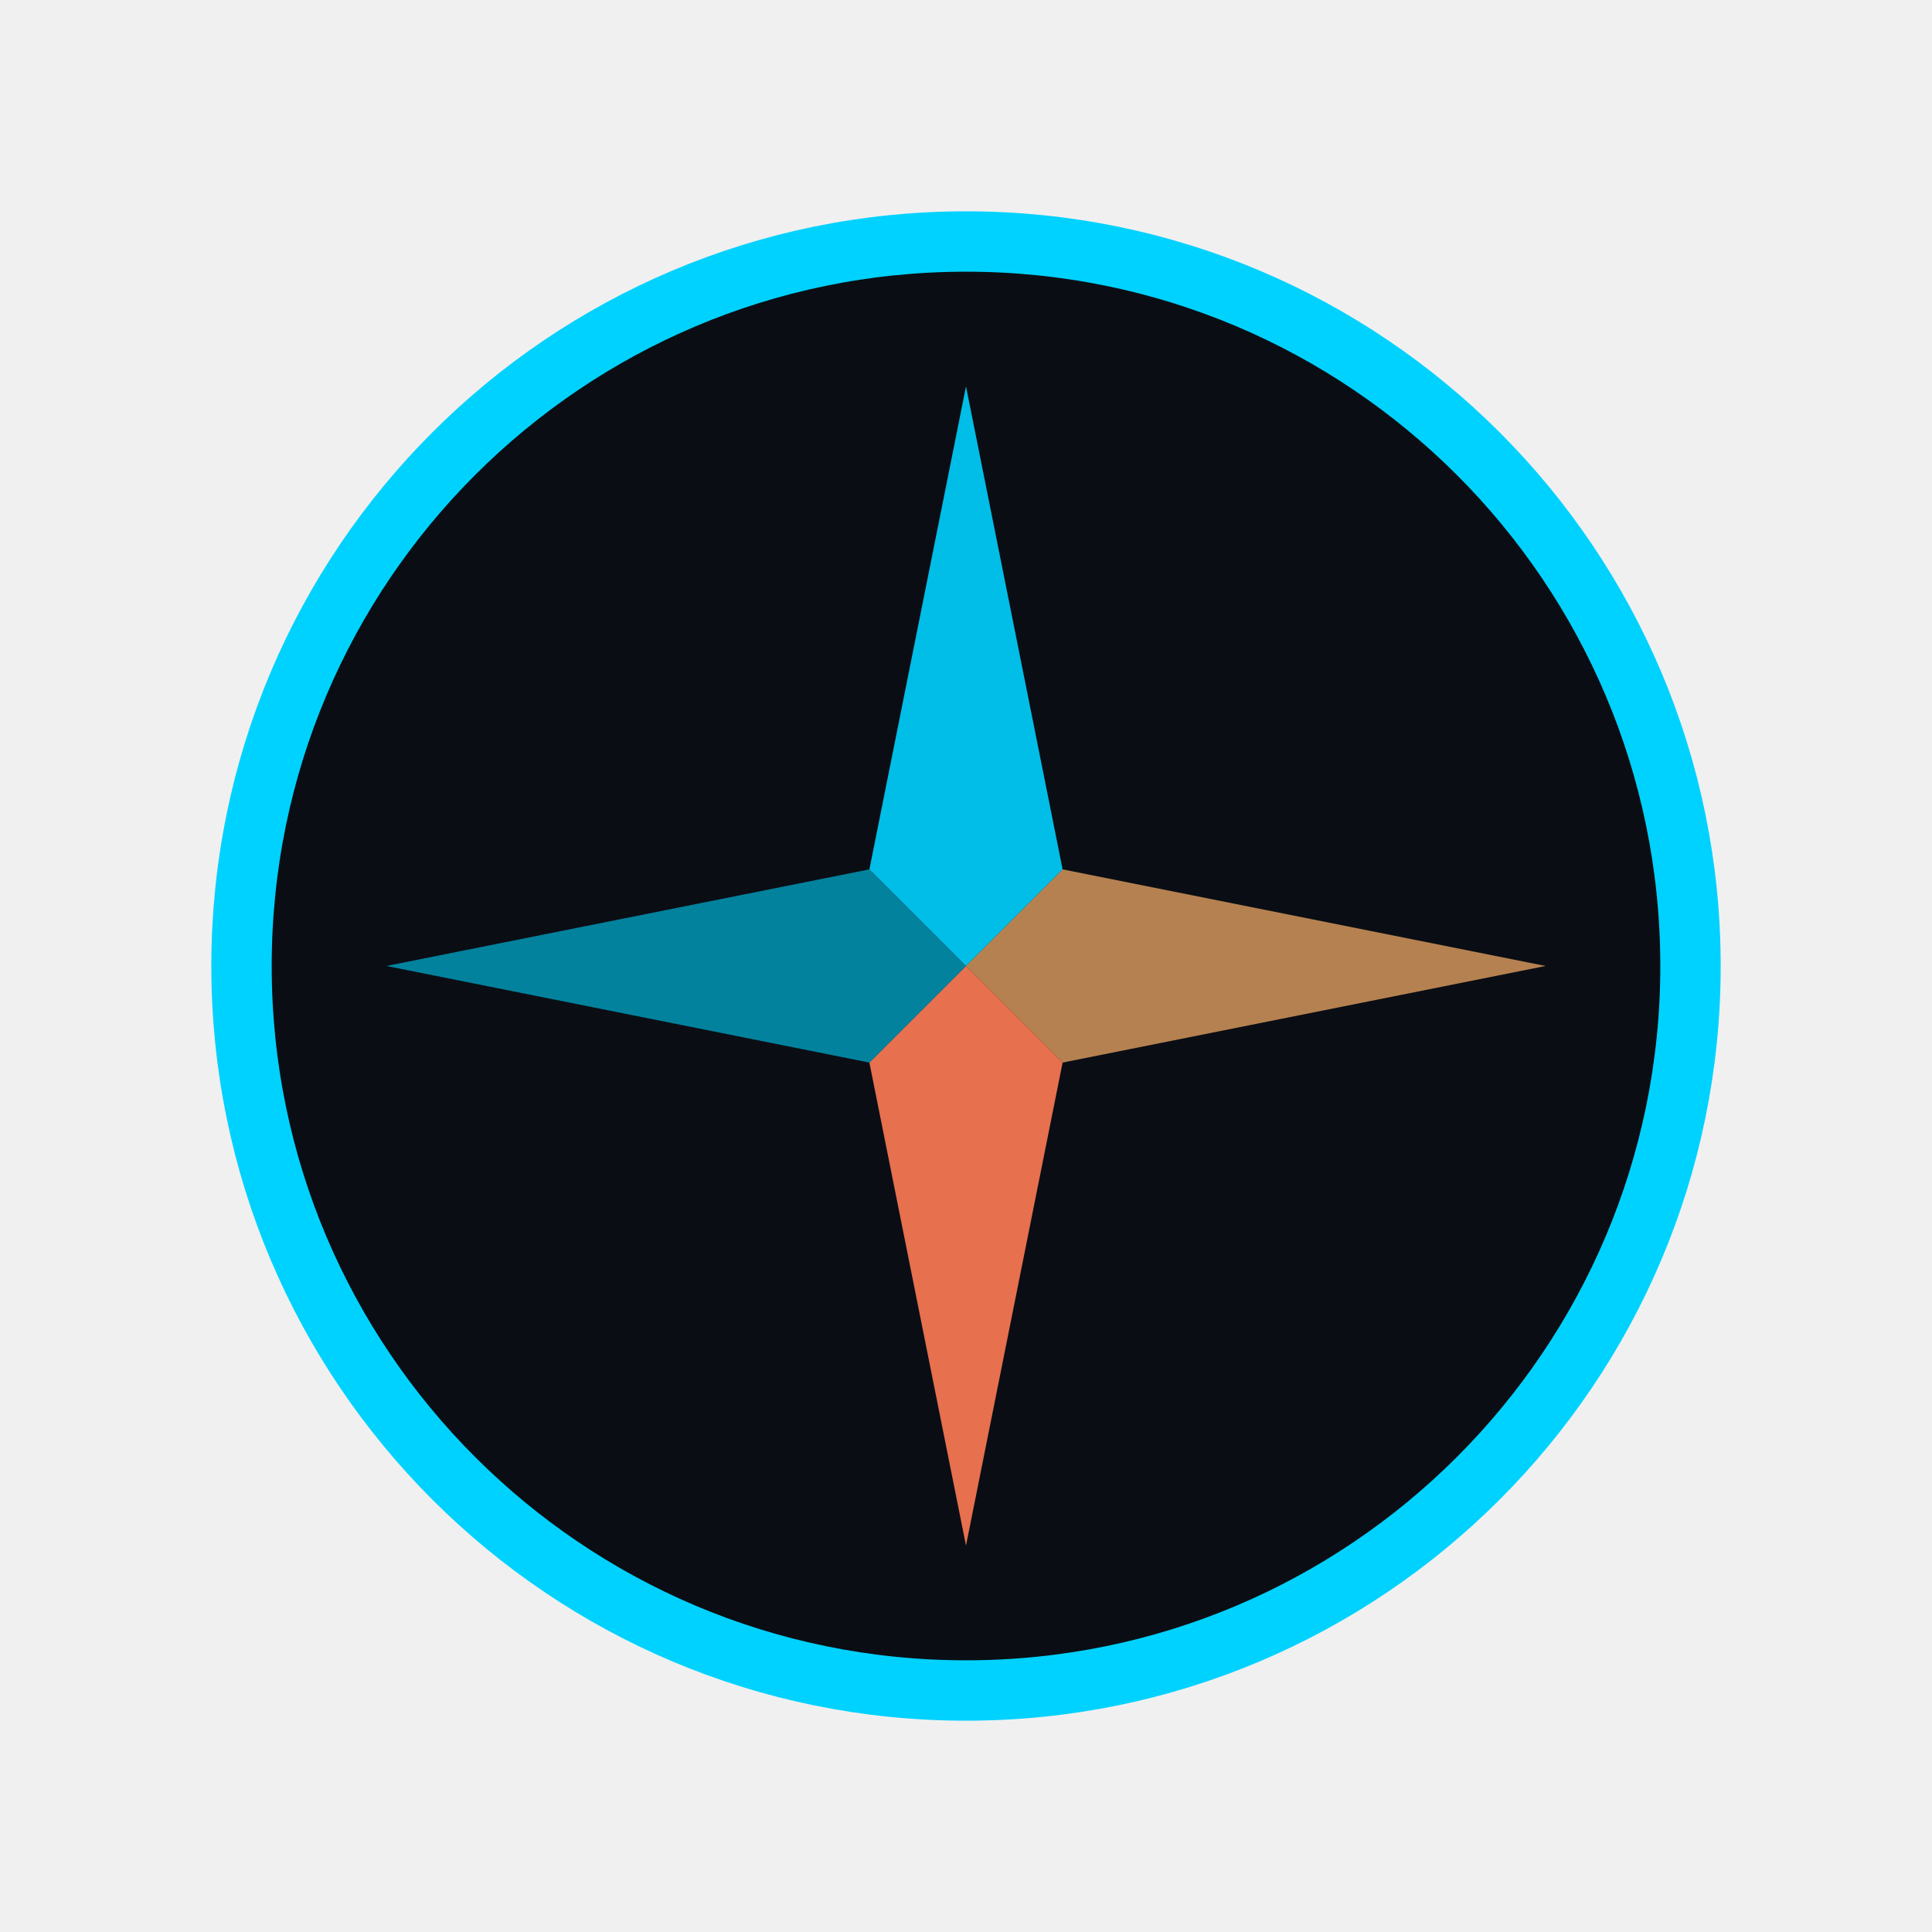
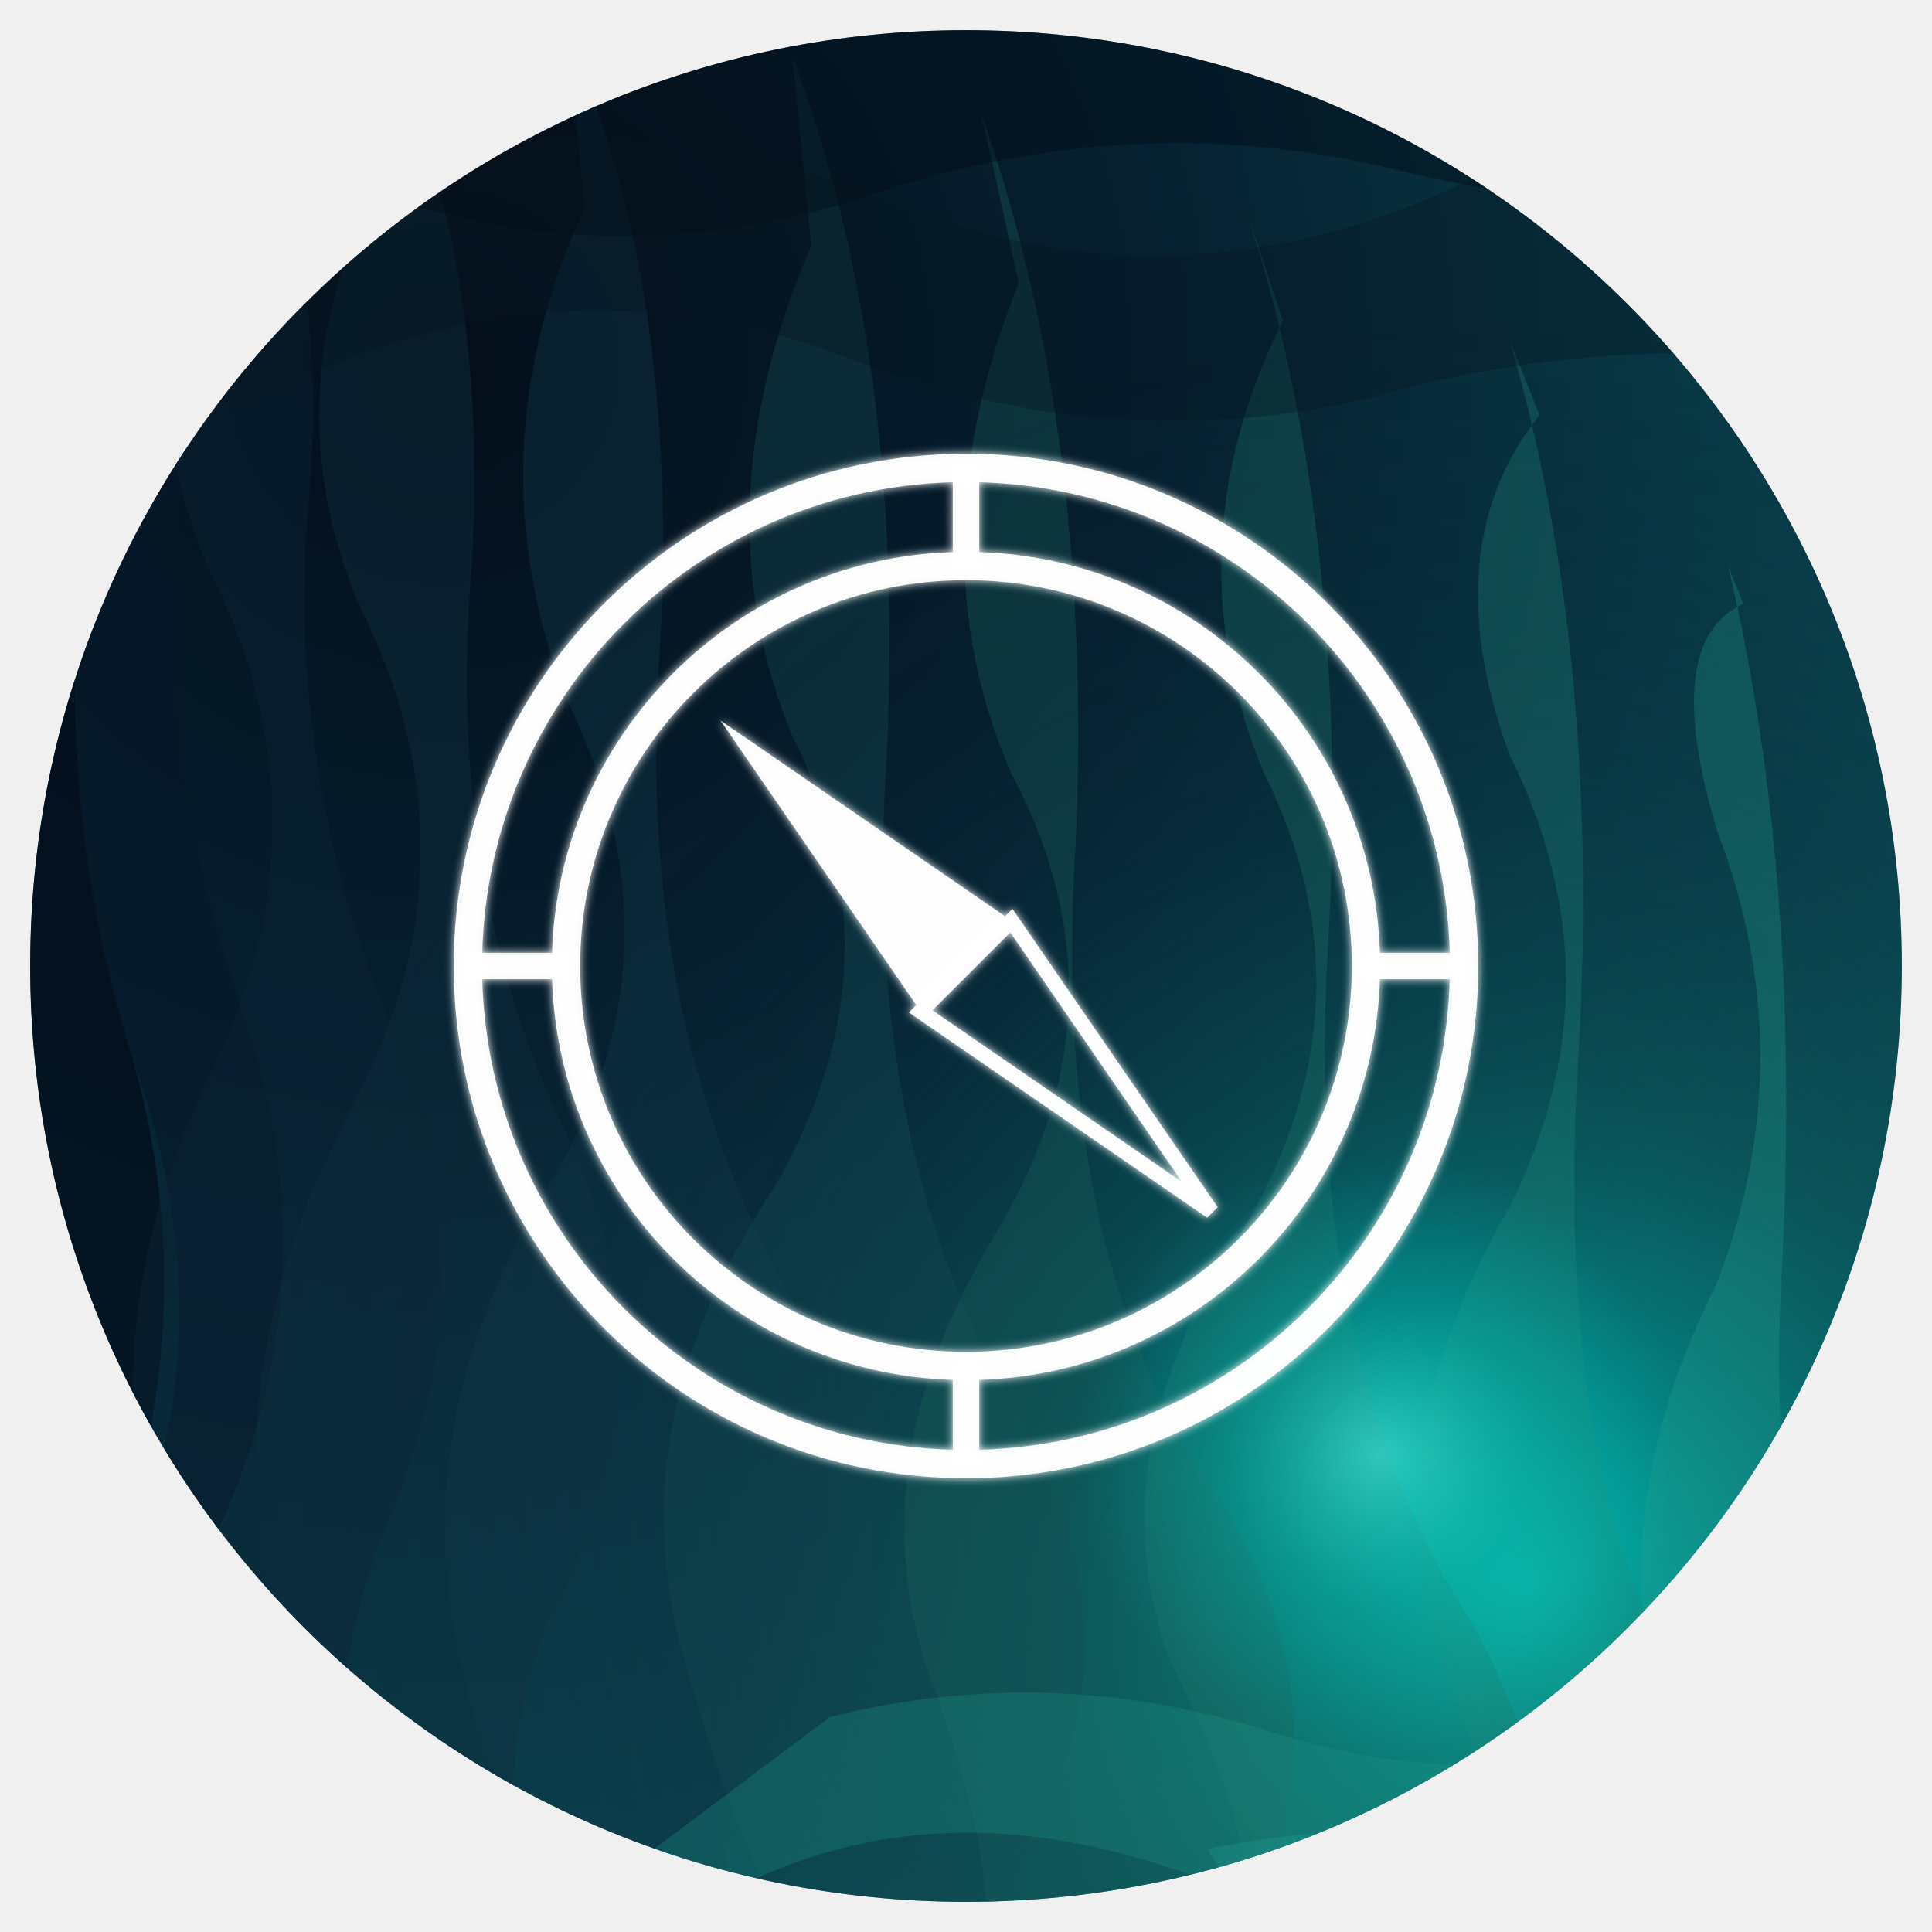
- <svg xmlns="http://www.w3.org/2000/svg" viewBox="0 0 64 64" fill="none">
-   <g transform="matrix(0.8, 0, 0, 0.8, 6.4, 6.4)">
-     <circle cx="32" cy="32" r="30" stroke="#00D2FF" stroke-width="2.5" fill="#0A0E14" />
-     <path d="M32 8 L36 28 L32 32 L28 28 Z" fill="#00D2FF" opacity="0.9" />
-     <path d="M32 56 L28 36 L32 32 L36 36 Z" fill="#FF7B54" opacity="0.9" />
-     <path d="M8 32 L28 28 L32 32 L28 36 Z" fill="#00B4D8" opacity="0.7" />
-     <path d="M56 32 L36 36 L32 32 L36 28 Z" fill="#FFB26B" opacity="0.7" />
+ <svg xmlns="http://www.w3.org/2000/svg" viewBox="0 0 512 512" width="512" height="512">
+   <defs>
+     <radialGradient id="bgBase" cx="22%" cy="18%" r="95%">
+       <stop offset="0%" stop-color="#040e1a" />
+       <stop offset="40%" stop-color="#062030" />
+       <stop offset="70%" stop-color="#083845" />
+       <stop offset="100%" stop-color="#0c5058" />
+     </radialGradient>
+     <radialGradient id="bgGrad" cx="76%" cy="80%" r="65%" fx="80%" fy="83%">
+       <stop offset="0%" stop-color="#00e0d0" stop-opacity="0.75" />
+       <stop offset="18%" stop-color="#00a8a0" stop-opacity="0.6" />
+       <stop offset="40%" stop-color="#0a6565" stop-opacity="0.4" />
+       <stop offset="65%" stop-color="#0a3545" stop-opacity="0.2" />
+       <stop offset="100%" stop-color="#061628" stop-opacity="0" />
+     </radialGradient>
+     <radialGradient id="glowSpot" cx="72%" cy="76%" r="16%">
+       <stop offset="0%" stop-color="#50ffee" stop-opacity="0.55" />
+       <stop offset="50%" stop-color="#00ddd0" stop-opacity="0.25" />
+       <stop offset="100%" stop-color="#00c8c8" stop-opacity="0" />
+     </radialGradient>
+     <clipPath id="circleClip">
+       <circle cx="256" cy="256" r="248" />
+     </clipPath>
+     <filter id="compassGlow" x="-5%" y="-5%" width="110%" height="110%">
+       <feGaussianBlur in="SourceGraphic" stdDeviation="1.2" result="blur" />
+       <feMerge>
+         <feMergeNode in="blur" />
+         <feMergeNode in="SourceGraphic" />
+       </feMerge>
+     </filter>
+   </defs>
+   <circle cx="256" cy="256" r="248" fill="url(#bgBase)" />
+   <circle cx="256" cy="256" r="248" fill="url(#bgGrad)" />
+   <g clip-path="url(#circleClip)">
+     <path d="M8,8 Q30,70 22,140 Q14,210 35,280 Q55,350 28,420 Q15,470 25,512 L8,512 Z" fill="#030c18" opacity="0.7" />
+     <path d="M25,8 Q55,60 48,130 Q40,200 65,270 Q88,340 58,405 Q38,460 55,512 L25,512 Q15,470 35,410 Q60,350 35,280 Q12,210 25,140 Q35,70 25,20 Z" fill="#061828" opacity="0.6" />
+     <path d="M55,8 Q88,55 82,130 Q75,205 105,275 Q132,340 100,410 Q80,470 100,512 L55,512 Q55,460 40,405 Q25,345 58,280 Q88,215 55,150 Q30,90 60,30 Z" fill="#0a2234" opacity="0.5" />
+     <path d="M100,8 Q130,65 125,150 Q118,235 150,300 Q180,365 145,430 Q125,485 150,512 L100,512 Q80,475 70,415 Q60,355 95,290 Q128,225 95,160 Q70,100 105,40 Z" fill="#0d2c3c" opacity="0.45" />
+     <path d="M150,8 Q180,75 175,170 Q168,265 205,335 Q238,395 200,460 Q180,500 210,512 L150,512 Q130,485 120,430 Q110,370 148,310 Q182,250 150,185 Q125,120 155,55 Z" fill="#0f3848" opacity="0.4" />
+     <path d="M210,15 Q240,95 235,200 Q228,305 270,375 Q305,435 270,495 L260,512 L210,512 Q195,490 180,435 Q165,375 205,315 Q240,255 210,195 Q185,135 215,65 Z" fill="#124a52" opacity="0.38" />
+     <path d="M260,30 Q290,115 285,225 Q278,335 325,400 Q358,455 330,512 L260,512 Q265,495 245,440 Q228,385 265,325 Q300,265 268,205 Q242,145 270,75 Z" fill="#165e5a" opacity="0.35" />
+     <path d="M330,55 Q358,140 352,250 Q345,360 390,430 Q418,480 400,512 L330,512 Q335,490 310,440 Q290,385 330,325 Q365,265 335,205 Q310,145 340,85 Z" fill="#1a7268" opacity="0.33" />
+     <path d="M400,90 Q425,175 418,285 Q412,395 450,455 Q470,500 458,512 L400,512 Q400,485 380,435 Q365,380 400,320 Q430,260 400,200 Q380,145 408,110 Z" fill="#1e8878" opacity="0.3" />
+     <path d="M458,150 Q478,235 472,340 Q468,430 498,485 Q512,510 510,512 L458,512 Q458,500 440,450 Q425,400 455,340 Q478,280 455,220 Q440,170 462,160 Z" fill="#24a090" opacity="0.28" />
+     <path d="M8,8 L512,8 L512,50 Q440,62 370,45 Q300,28 230,52 Q160,75 90,48 Q40,28 8,40 Z" fill="#030c16" opacity="0.45" />
+     <path d="M8,40 Q50,58 110,42 Q170,26 240,55 Q310,82 380,52 Q440,25 512,50 L512,100 Q435,85 365,105 Q295,122 225,95 Q155,68 85,98 Q30,122 8,95 Z" fill="#061420" opacity="0.35" />
+     <path d="M220,455 Q280,440 340,460 Q400,478 460,455 Q490,442 512,460 L512,500 Q475,488 430,502 Q370,515 310,495 Q250,475 200,498 Q170,510 160,500 Z" fill="#1c9585" opacity="0.3" />
+     <path d="M320,490 Q380,478 440,495 Q480,508 512,498 L512,512 L300,512 Q305,505 325,498 Z" fill="#22a898" opacity="0.25" />
+   </g>
+   <circle cx="256" cy="256" r="248" fill="url(#glowSpot)" />
+   <g filter="url(#compassGlow)">
+     <circle cx="256" cy="256" r="132" fill="none" stroke="white" stroke-width="7.5" opacity="0.95" />
+     <circle cx="256" cy="256" r="106" fill="none" stroke="white" stroke-width="7.5" opacity="0.95" />
+     <line x1="256" y1="124" x2="256" y2="150" stroke="white" stroke-width="7" opacity="0.95" />
+     <line x1="256" y1="362" x2="256" y2="388" stroke="white" stroke-width="7" opacity="0.95" />
+     <line x1="362" y1="256" x2="388" y2="256" stroke="white" stroke-width="7" opacity="0.95" />
+     <line x1="124" y1="256" x2="150" y2="256" stroke="white" stroke-width="7" opacity="0.95" />
+     <g transform="translate(256,256) rotate(-45)">
+       <polygon points="0,-92 17,0 -17,0" fill="white" opacity="0.95" />
+       <polygon points="0,92 17,0 -17,0" fill="none" stroke="white" stroke-width="4" stroke-linejoin="miter" opacity="0.95" />
+     </g>
  </g>
</svg>
